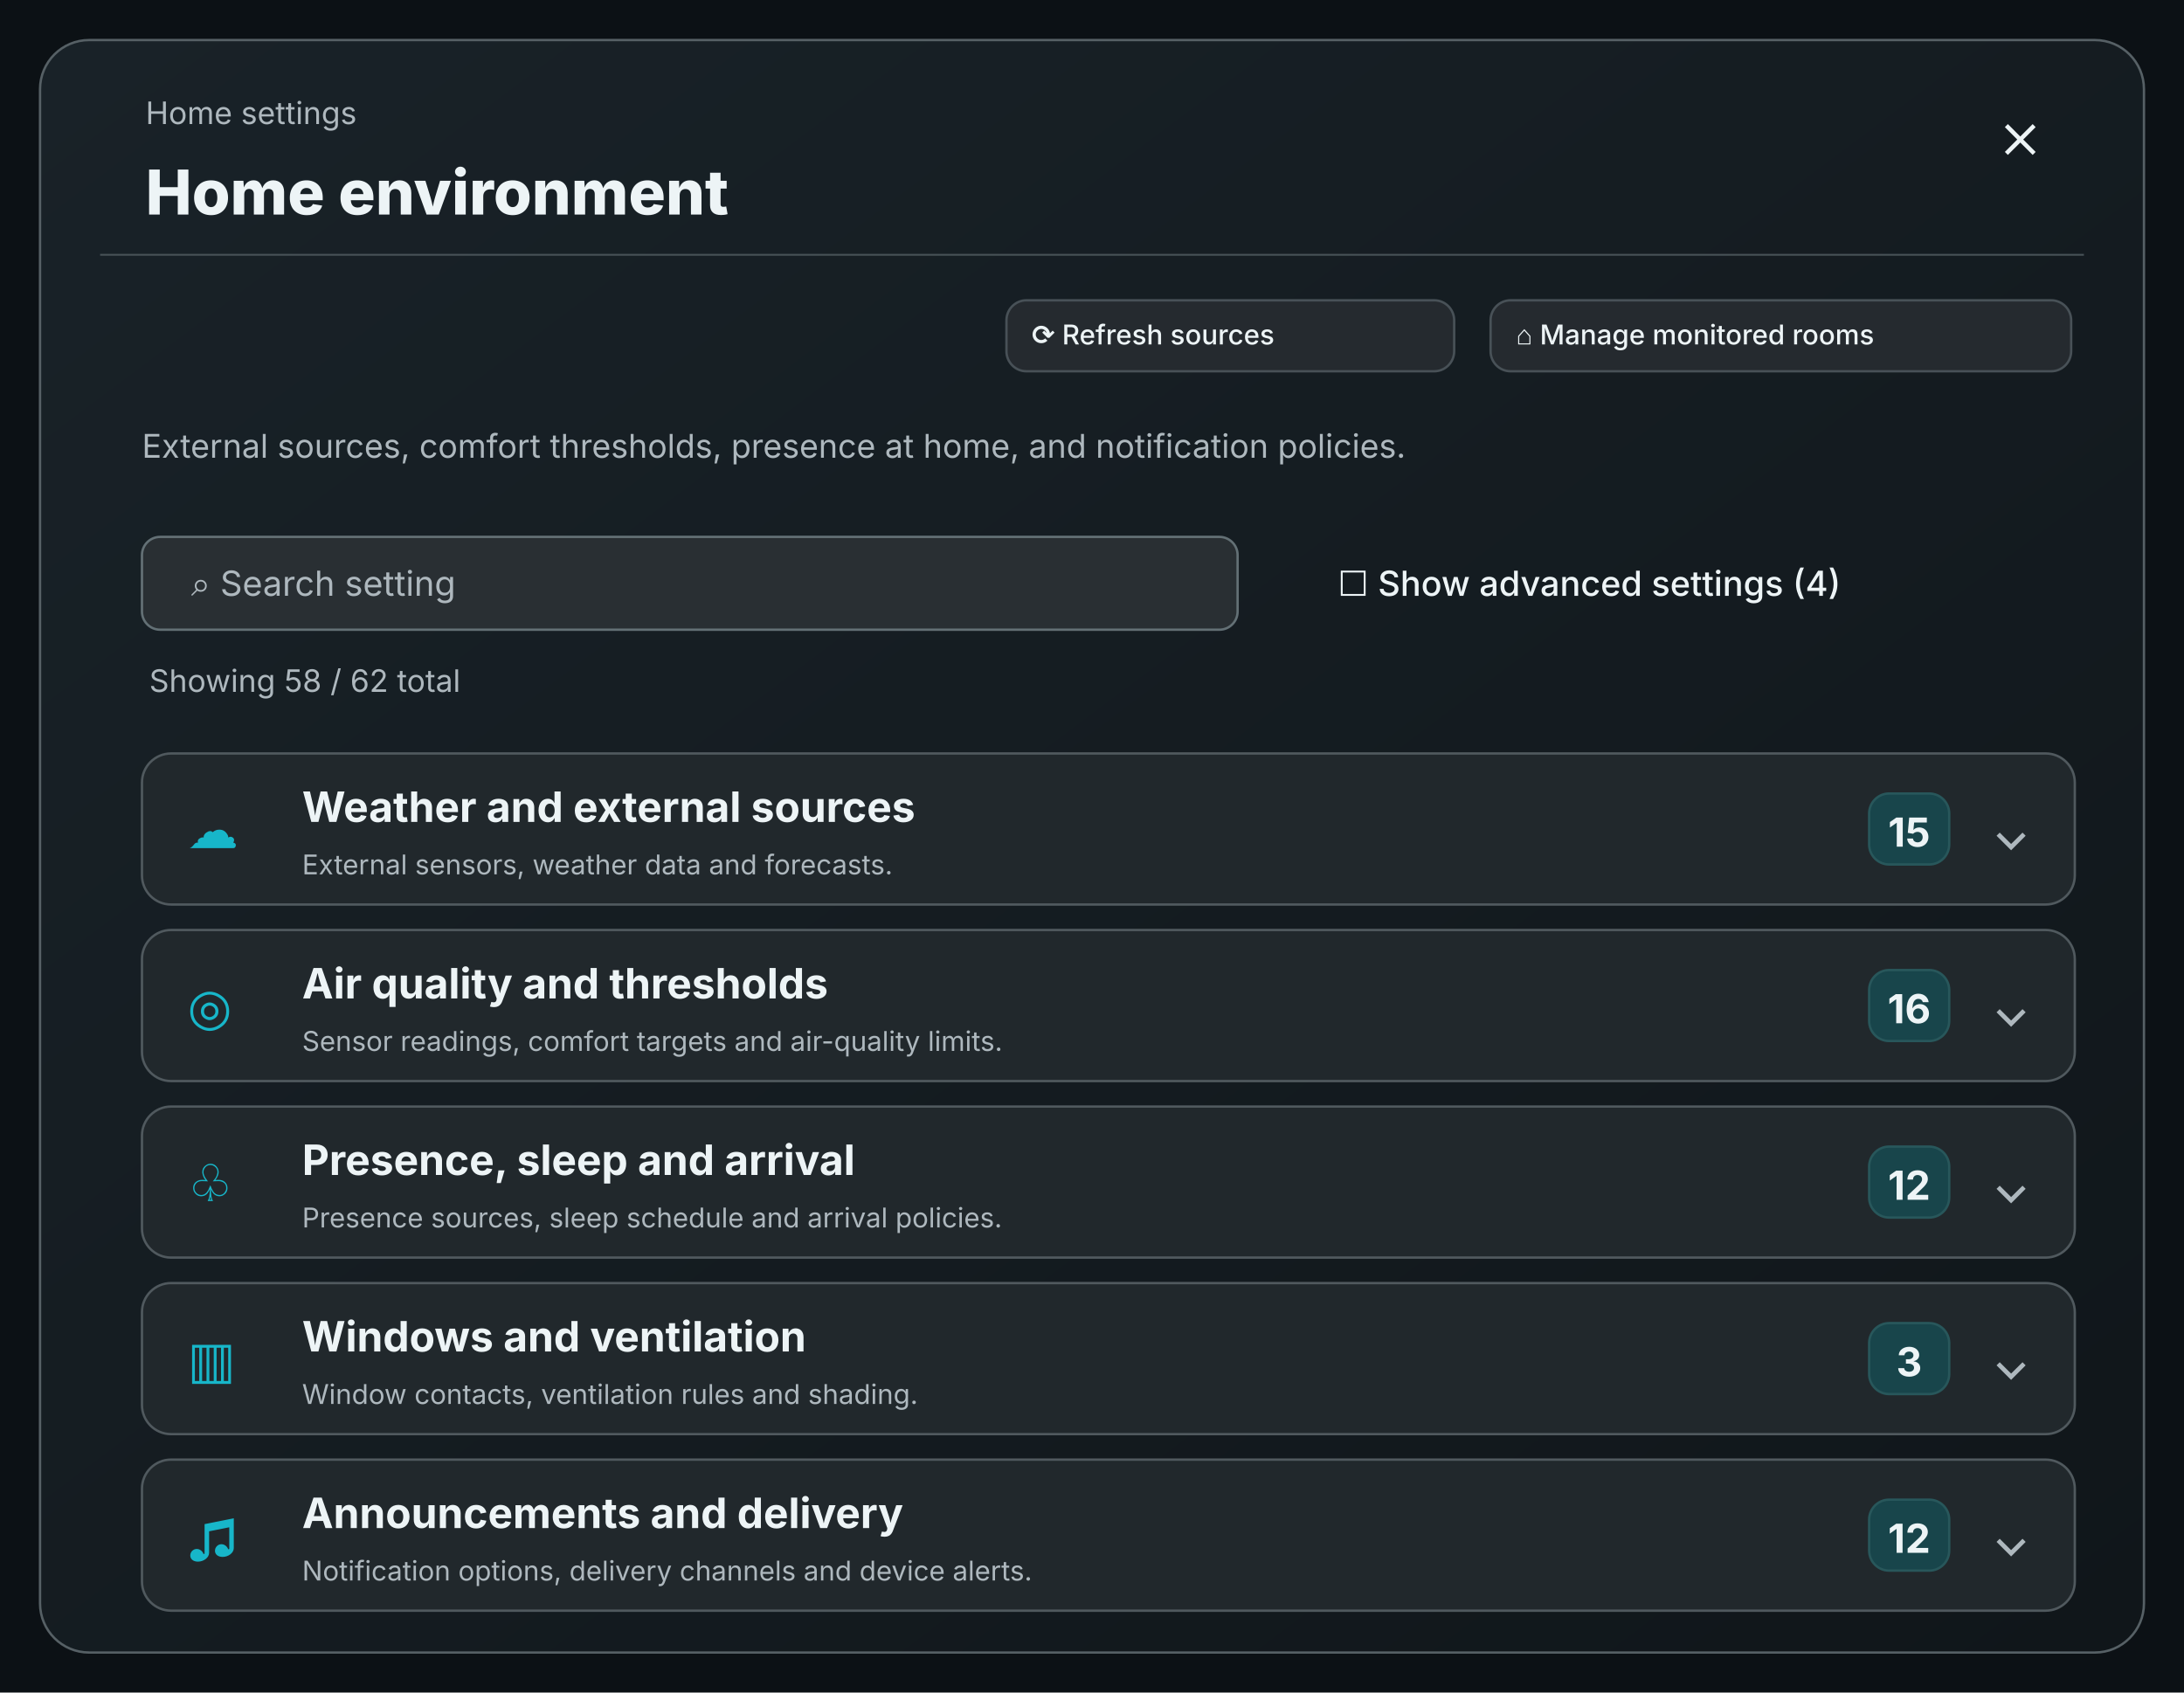
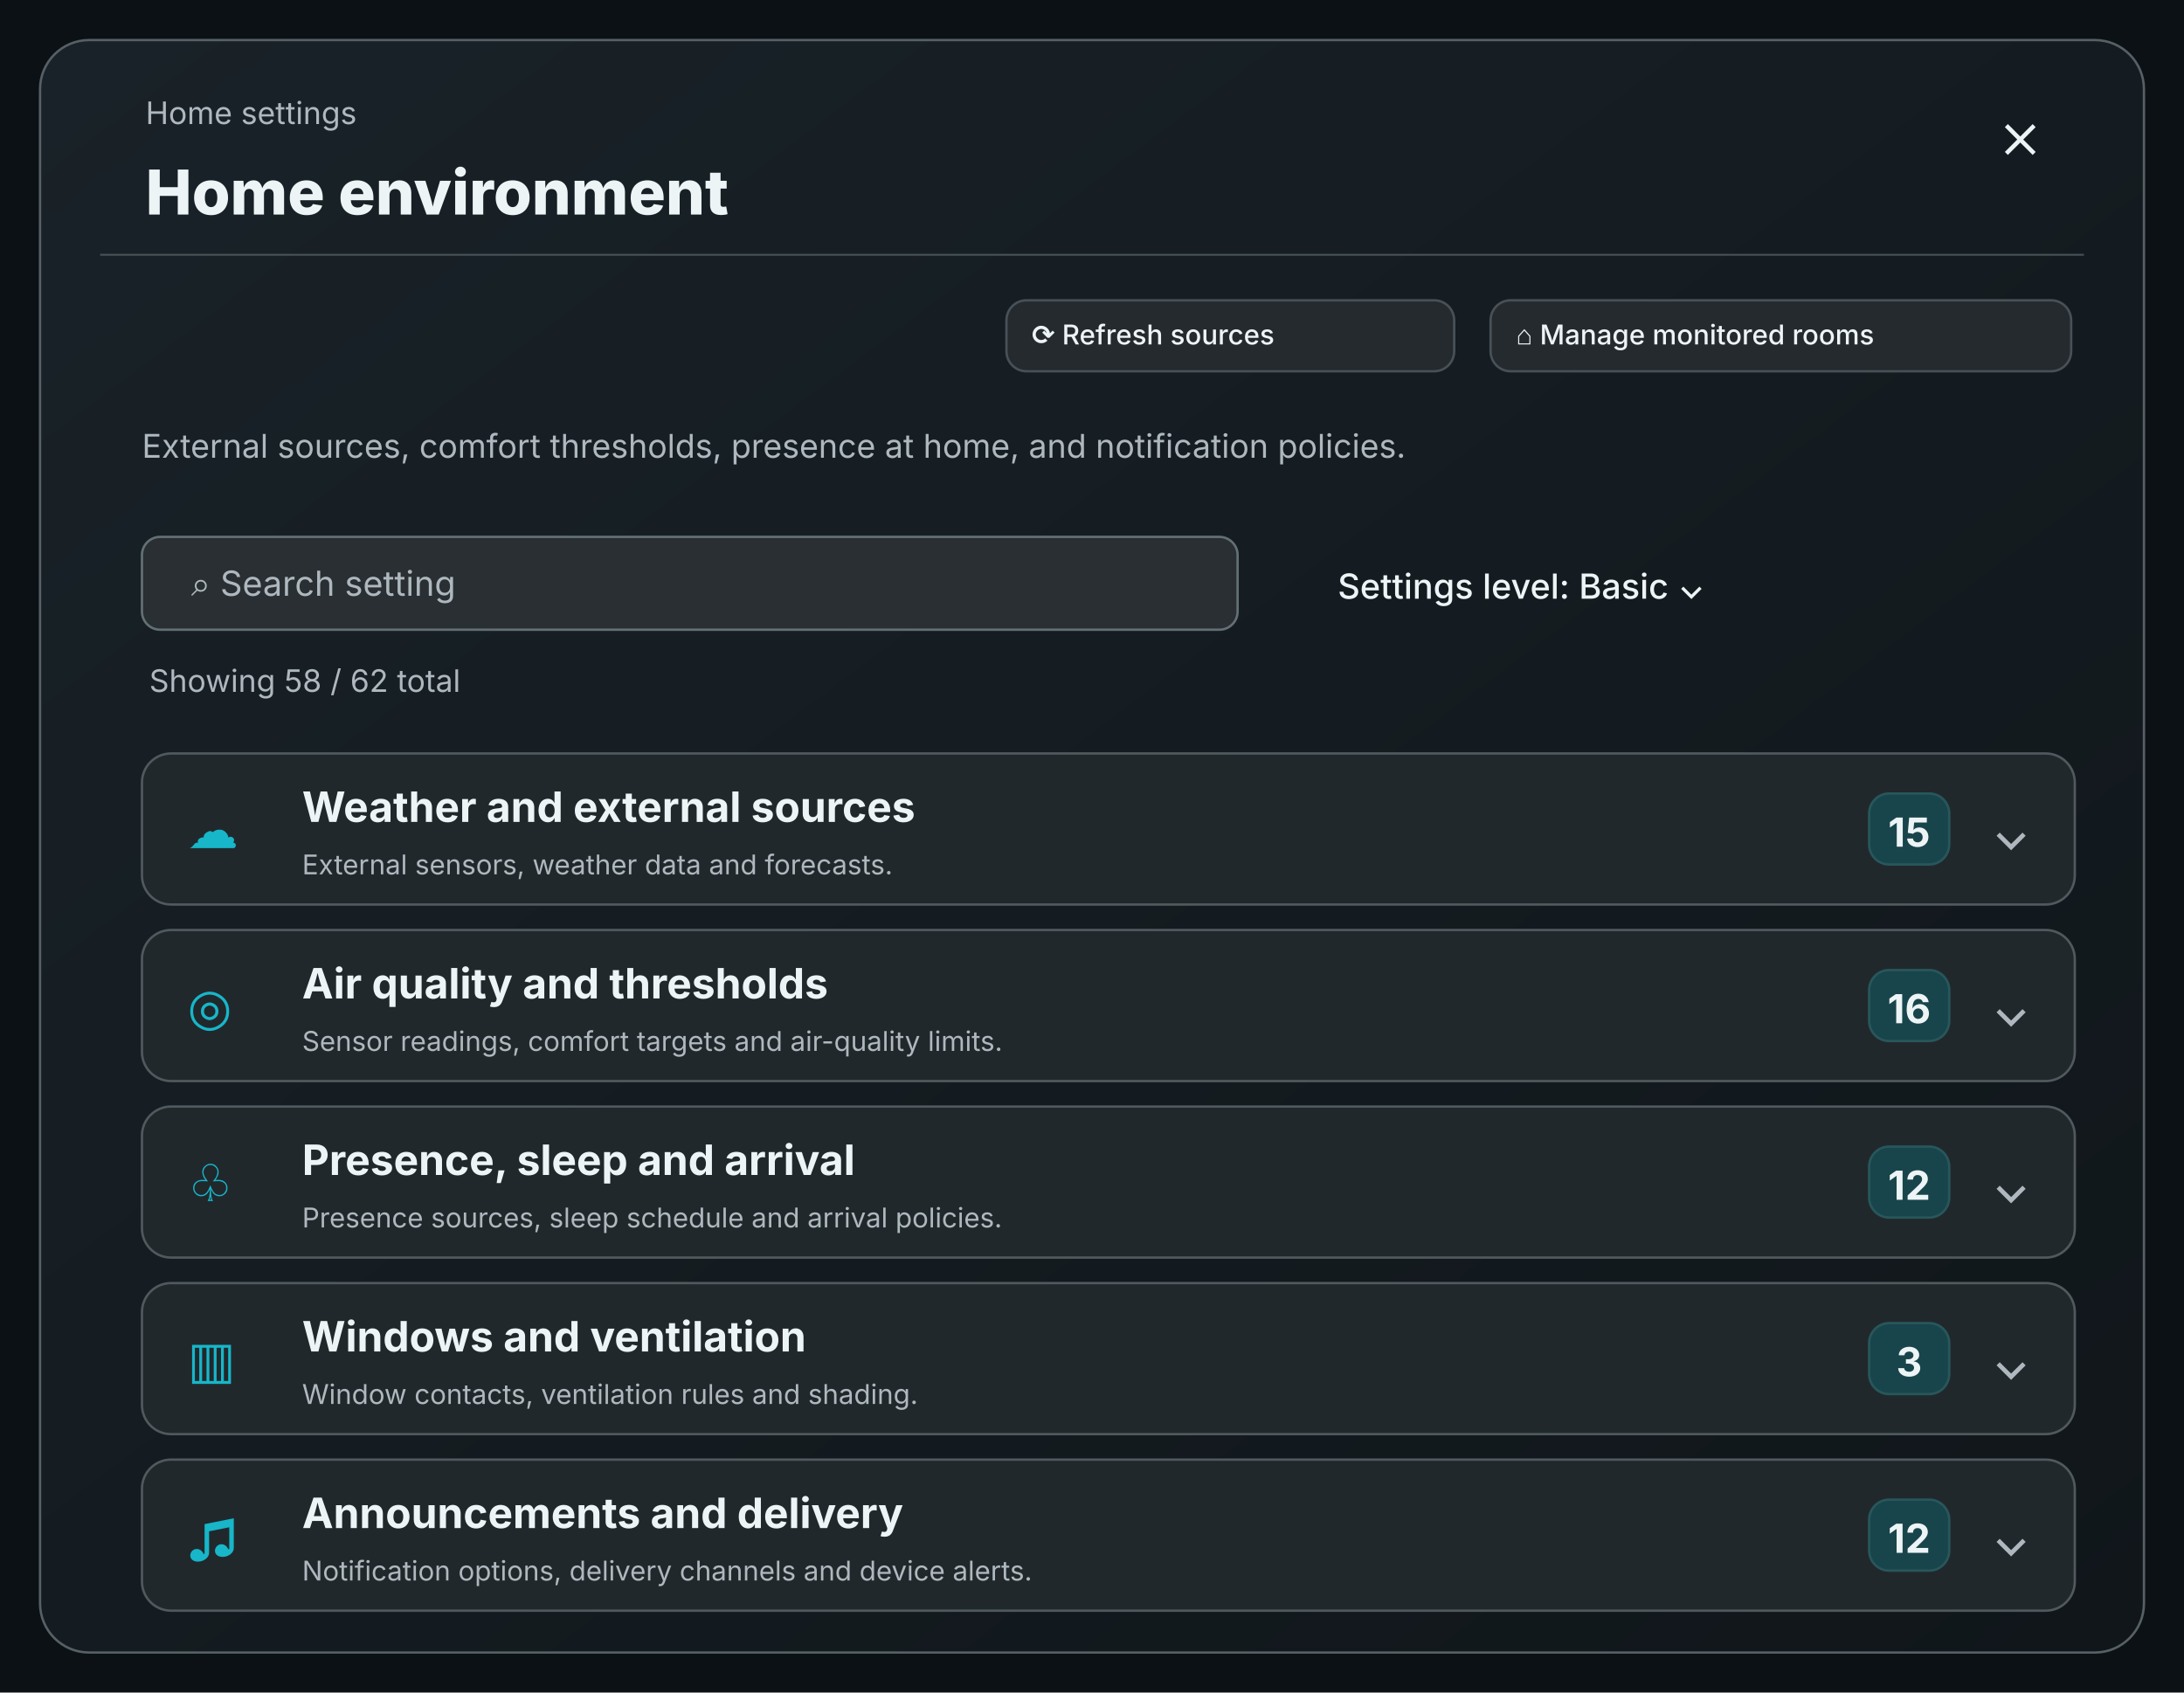
<svg xmlns="http://www.w3.org/2000/svg" role="img" aria-label="HEM interface illustration" width="1200" height="930" viewBox="0 0 1200 930">
  <defs>
    <linearGradient id="bg" x1="0" y1="0" x2="1" y2="1">
      <stop stop-color="#192228" />
      <stop offset="1" stop-color="#10161a" />
    </linearGradient>
    <linearGradient id="accent" x1="0" y1="0" x2="1" y2="1">
      <stop stop-color="#203a3d" />
      <stop offset="1" stop-color="#17282c" />
    </linearGradient>
  </defs>
  <rect width="1200" height="930" fill="#0c1115" />
  <rect x="22" y="22" width="1156" height="886" rx="27" fill="url(#bg)" stroke="#566065" stroke-width="1.3" />
  <text x="80" y="62" fill="#aeb8be" font-family="Inter,'Segoe UI',Arial,sans-serif" font-size="17" font-weight="400" text-anchor="start" dominant-baseline="middle">Home settings</text>
  <text x="80" y="105" fill="#edf4f6" font-family="Inter,'Segoe UI',Arial,sans-serif" font-size="34" font-weight="760" text-anchor="start" dominant-baseline="middle">Home environment</text>
  <text x="1110" y="74" fill="#edf4f6" font-family="Inter,'Segoe UI',Arial,sans-serif" font-size="38" font-weight="300" text-anchor="middle" dominant-baseline="middle">×</text>
  <path d="M55 140 H1145" stroke="#485257" />
  <rect x="553" y="165" width="246" height="39" rx="11" fill="#252a2f" stroke="#485157" stroke-width="1.3" />
  <text x="567" y="185" fill="#edf4f6" font-family="Inter,'Segoe UI',Arial,sans-serif" font-size="15" font-weight="550" text-anchor="start" dominant-baseline="middle">⟳  Refresh sources</text>
  <rect x="819" y="165" width="319" height="39" rx="11" fill="#252a2f" stroke="#485157" stroke-width="1.3" />
  <text x="833" y="185" fill="#edf4f6" font-family="Inter,'Segoe UI',Arial,sans-serif" font-size="15" font-weight="550" text-anchor="start" dominant-baseline="middle">⌂  Manage monitored rooms</text>
  <text x="78" y="245" fill="#aeb8be" font-family="Inter,'Segoe UI',Arial,sans-serif" font-size="18" font-weight="400" text-anchor="start" dominant-baseline="middle">External sources, comfort thresholds, presence at home, and notification policies.</text>
  <rect x="78" y="295" width="602" height="51" rx="10" fill="#292f33" stroke="#637075" stroke-width="1.3" />
  <text x="105" y="322" fill="#aeb8be" font-family="Inter,'Segoe UI',Arial,sans-serif" font-size="19" font-weight="400" text-anchor="start" dominant-baseline="middle">⌕  Search setting</text>
-   <text x="735" y="322" fill="#edf4f6" font-family="Inter,'Segoe UI',Arial,sans-serif" font-size="19" font-weight="520" text-anchor="start" dominant-baseline="middle">☐  Show advanced settings (4)</text>
+   <text x="735" y="322" fill="#edf4f6" font-family="Inter,'Segoe UI',Arial,sans-serif" font-size="19" font-weight="520" text-anchor="start" dominant-baseline="middle">Settings level: Basic ⌄</text>
  <text x="82" y="374" fill="#aeb8be" font-family="Inter,'Segoe UI',Arial,sans-serif" font-size="17" font-weight="400" text-anchor="start" dominant-baseline="middle">Showing 58 / 62 total</text>
  <rect x="78" y="414" width="1062" height="83" rx="16" fill="#21282c" stroke="#50595e" stroke-width="1.3" />
  <text x="103" y="458" fill="#17b6c9" font-family="Inter,'Segoe UI',Arial,sans-serif" font-size="28" font-weight="500" text-anchor="start" dominant-baseline="middle">☁</text>
  <text x="166" y="443" fill="#edf4f6" font-family="Inter,'Segoe UI',Arial,sans-serif" font-size="23" font-weight="740" text-anchor="start" dominant-baseline="middle">Weather and external sources</text>
  <text x="166" y="475" fill="#aeb8be" font-family="Inter,'Segoe UI',Arial,sans-serif" font-size="15" font-weight="400" text-anchor="start" dominant-baseline="middle">External sensors, weather data and forecasts.</text>
  <rect x="1027" y="436" width="44" height="39" rx="11" fill="#18454b" stroke="#28575b" stroke-width="1.3" />
  <text x="1049" y="457" fill="#edf4f6" font-family="Inter,'Segoe UI',Arial,sans-serif" font-size="22" font-weight="700" text-anchor="middle" dominant-baseline="middle">15</text>
  <text x="1105" y="457" fill="#aeb8be" font-family="Inter,'Segoe UI',Arial,sans-serif" font-size="27" font-weight="500" text-anchor="middle" dominant-baseline="middle">⌄</text>
  <rect x="78" y="511" width="1062" height="83" rx="16" fill="#21282c" stroke="#50595e" stroke-width="1.3" />
  <text x="103" y="555" fill="#17b6c9" font-family="Inter,'Segoe UI',Arial,sans-serif" font-size="28" font-weight="500" text-anchor="start" dominant-baseline="middle">◎</text>
  <text x="166" y="540" fill="#edf4f6" font-family="Inter,'Segoe UI',Arial,sans-serif" font-size="23" font-weight="740" text-anchor="start" dominant-baseline="middle">Air quality and thresholds</text>
  <text x="166" y="572" fill="#aeb8be" font-family="Inter,'Segoe UI',Arial,sans-serif" font-size="15" font-weight="400" text-anchor="start" dominant-baseline="middle">Sensor readings, comfort targets and air-quality limits.</text>
  <rect x="1027" y="533" width="44" height="39" rx="11" fill="#18454b" stroke="#28575b" stroke-width="1.3" />
  <text x="1049" y="554" fill="#edf4f6" font-family="Inter,'Segoe UI',Arial,sans-serif" font-size="22" font-weight="700" text-anchor="middle" dominant-baseline="middle">16</text>
  <text x="1105" y="554" fill="#aeb8be" font-family="Inter,'Segoe UI',Arial,sans-serif" font-size="27" font-weight="500" text-anchor="middle" dominant-baseline="middle">⌄</text>
  <rect x="78" y="608" width="1062" height="83" rx="16" fill="#21282c" stroke="#50595e" stroke-width="1.3" />
  <text x="103" y="652" fill="#17b6c9" font-family="Inter,'Segoe UI',Arial,sans-serif" font-size="28" font-weight="500" text-anchor="start" dominant-baseline="middle">♧</text>
  <text x="166" y="637" fill="#edf4f6" font-family="Inter,'Segoe UI',Arial,sans-serif" font-size="23" font-weight="740" text-anchor="start" dominant-baseline="middle">Presence, sleep and arrival</text>
  <text x="166" y="669" fill="#aeb8be" font-family="Inter,'Segoe UI',Arial,sans-serif" font-size="15" font-weight="400" text-anchor="start" dominant-baseline="middle">Presence sources, sleep schedule and arrival policies.</text>
  <rect x="1027" y="630" width="44" height="39" rx="11" fill="#18454b" stroke="#28575b" stroke-width="1.3" />
  <text x="1049" y="651" fill="#edf4f6" font-family="Inter,'Segoe UI',Arial,sans-serif" font-size="22" font-weight="700" text-anchor="middle" dominant-baseline="middle">12</text>
  <text x="1105" y="651" fill="#aeb8be" font-family="Inter,'Segoe UI',Arial,sans-serif" font-size="27" font-weight="500" text-anchor="middle" dominant-baseline="middle">⌄</text>
  <rect x="78" y="705" width="1062" height="83" rx="16" fill="#21282c" stroke="#50595e" stroke-width="1.3" />
  <text x="103" y="749" fill="#17b6c9" font-family="Inter,'Segoe UI',Arial,sans-serif" font-size="28" font-weight="500" text-anchor="start" dominant-baseline="middle">▥</text>
  <text x="166" y="734" fill="#edf4f6" font-family="Inter,'Segoe UI',Arial,sans-serif" font-size="23" font-weight="740" text-anchor="start" dominant-baseline="middle">Windows and ventilation</text>
  <text x="166" y="766" fill="#aeb8be" font-family="Inter,'Segoe UI',Arial,sans-serif" font-size="15" font-weight="400" text-anchor="start" dominant-baseline="middle">Window contacts, ventilation rules and shading.</text>
  <rect x="1027" y="727" width="44" height="39" rx="11" fill="#18454b" stroke="#28575b" stroke-width="1.3" />
  <text x="1049" y="748" fill="#edf4f6" font-family="Inter,'Segoe UI',Arial,sans-serif" font-size="22" font-weight="700" text-anchor="middle" dominant-baseline="middle">3</text>
  <text x="1105" y="748" fill="#aeb8be" font-family="Inter,'Segoe UI',Arial,sans-serif" font-size="27" font-weight="500" text-anchor="middle" dominant-baseline="middle">⌄</text>
  <rect x="78" y="802" width="1062" height="83" rx="16" fill="#21282c" stroke="#50595e" stroke-width="1.3" />
  <text x="103" y="846" fill="#17b6c9" font-family="Inter,'Segoe UI',Arial,sans-serif" font-size="28" font-weight="500" text-anchor="start" dominant-baseline="middle">♫</text>
  <text x="166" y="831" fill="#edf4f6" font-family="Inter,'Segoe UI',Arial,sans-serif" font-size="23" font-weight="740" text-anchor="start" dominant-baseline="middle">Announcements and delivery</text>
  <text x="166" y="863" fill="#aeb8be" font-family="Inter,'Segoe UI',Arial,sans-serif" font-size="15" font-weight="400" text-anchor="start" dominant-baseline="middle">Notification options, delivery channels and device alerts.</text>
  <rect x="1027" y="824" width="44" height="39" rx="11" fill="#18454b" stroke="#28575b" stroke-width="1.3" />
  <text x="1049" y="845" fill="#edf4f6" font-family="Inter,'Segoe UI',Arial,sans-serif" font-size="22" font-weight="700" text-anchor="middle" dominant-baseline="middle">12</text>
  <text x="1105" y="845" fill="#aeb8be" font-family="Inter,'Segoe UI',Arial,sans-serif" font-size="27" font-weight="500" text-anchor="middle" dominant-baseline="middle">⌄</text>
</svg>
